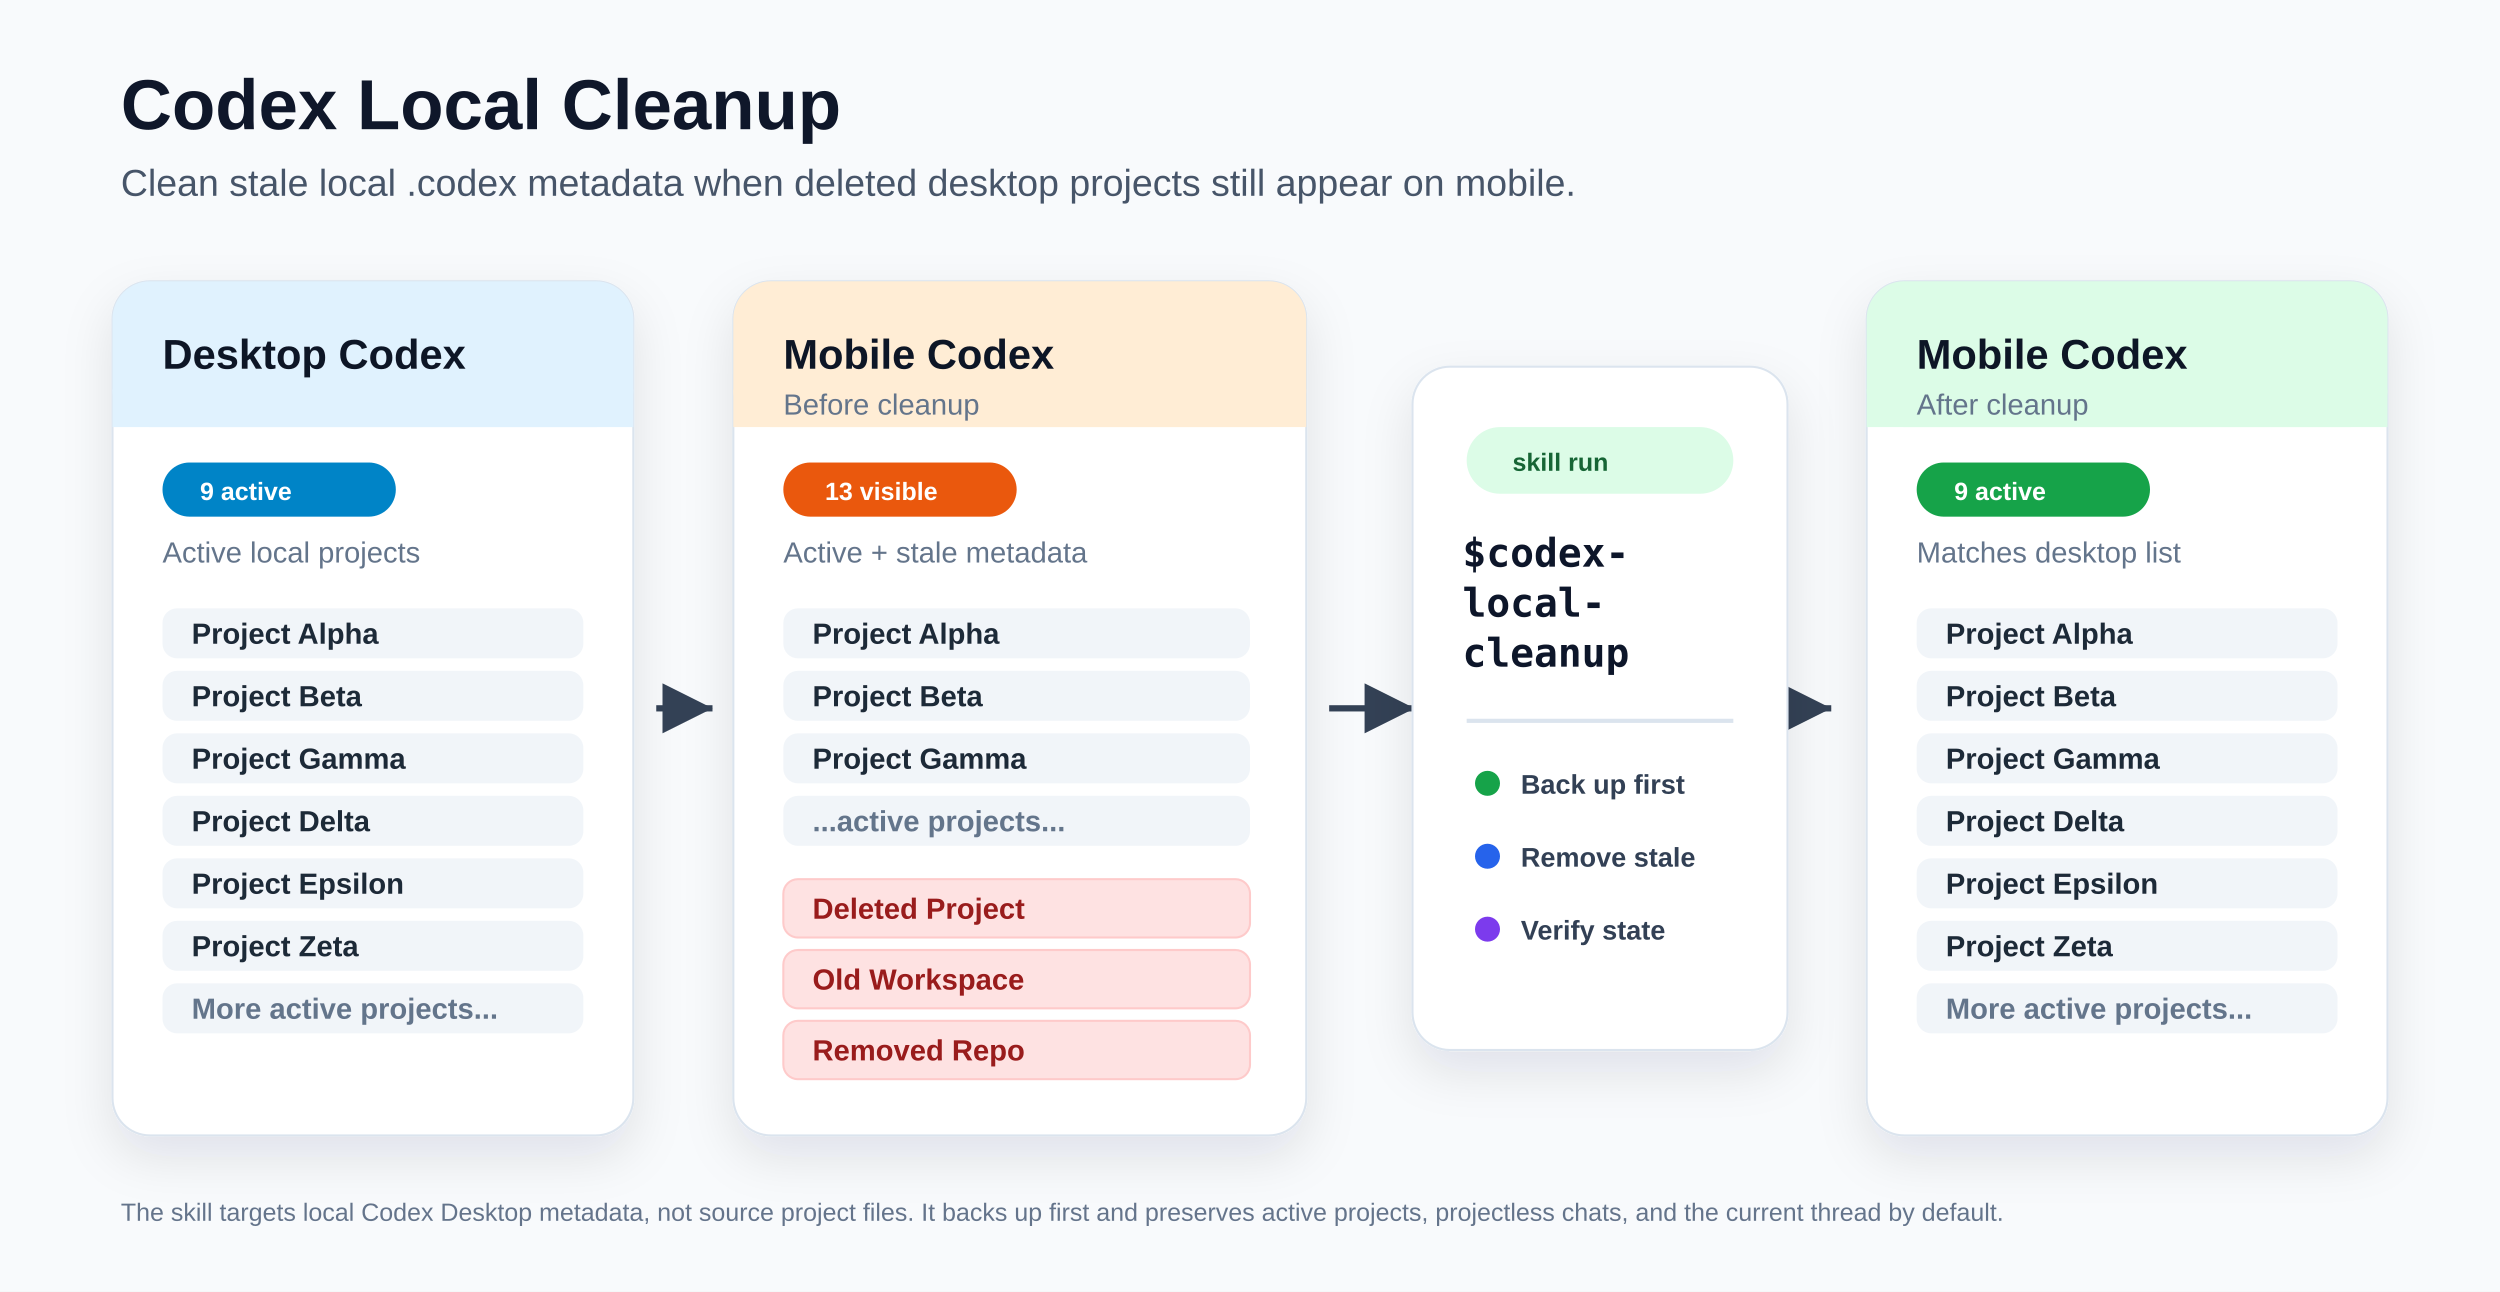
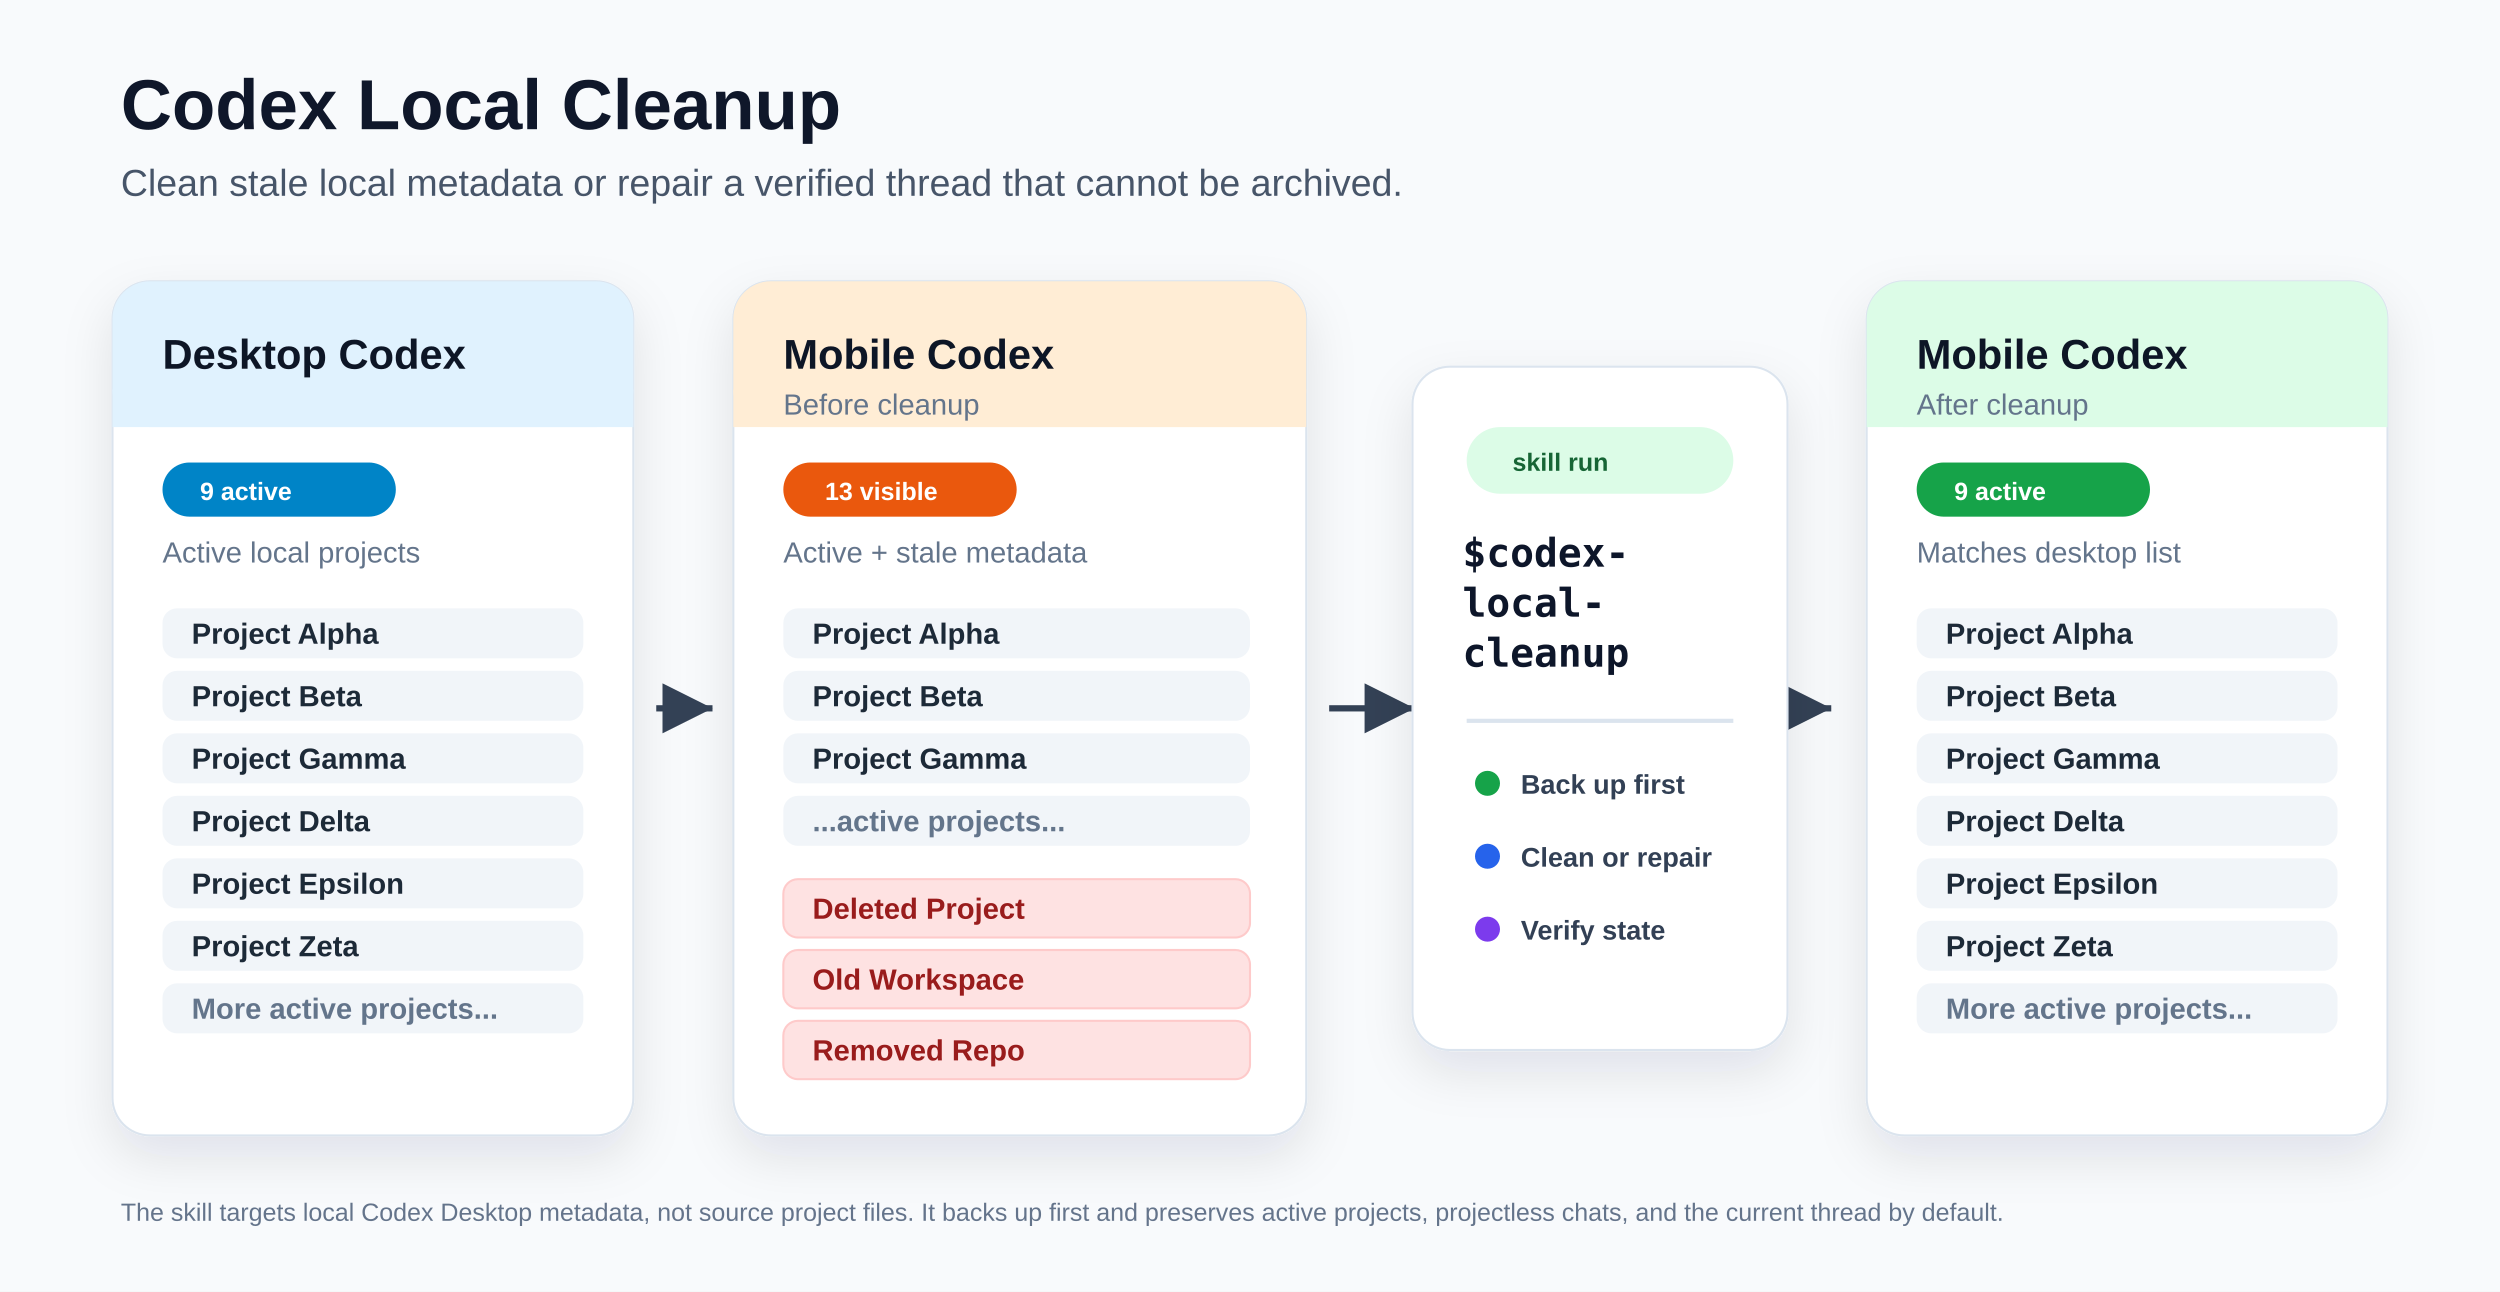
<svg xmlns="http://www.w3.org/2000/svg" viewBox="0 0 1200 620" role="img" aria-labelledby="title desc">
  <defs>
    <marker id="arrow" markerWidth="12" markerHeight="12" refX="10" refY="6" orient="auto" markerUnits="strokeWidth">
      <path d="M2 2 L10 6 L2 10 Z" fill="#334155" />
    </marker>
    <filter id="shadow" x="-20%" y="-20%" width="140%" height="140%">
      <feDropShadow dx="0" dy="10" stdDeviation="12" flood-color="#0f172a" flood-opacity="0.10" />
    </filter>
  </defs>
  <style>
    .bg { fill: #f8fafc; }
    .title { font: 700 34px Arial, Helvetica, sans-serif; fill: #0f172a; }
    .subtitle { font: 400 18px Arial, Helvetica, sans-serif; fill: #475569; }
    .panel-title { font: 700 20px Arial, Helvetica, sans-serif; fill: #111827; }
    .panel-note { font: 400 14px Arial, Helvetica, sans-serif; fill: #64748b; }
    .row-text { font: 600 14px Arial, Helvetica, sans-serif; fill: #1f2937; }
    .muted-text { font: 600 14px Arial, Helvetica, sans-serif; fill: #64748b; }
    .stale-text { font: 700 14px Arial, Helvetica, sans-serif; fill: #991b1b; }
    .small { font: 400 12px Arial, Helvetica, sans-serif; fill: #64748b; }
    .badge { font: 700 12px Arial, Helvetica, sans-serif; fill: #ffffff; }
    .skill-badge { font: 700 12px Arial, Helvetica, sans-serif; fill: #166534; }
    .skill-name { font: 700 19px Consolas, Menlo, monospace; fill: #0f172a; }
    .skill-step { font: 600 13px Arial, Helvetica, sans-serif; fill: #334155; }
  </style>
  <rect class="bg" width="1200" height="620" />
  <text class="title" x="58" y="62">Codex Local Cleanup</text>
-   <text class="subtitle" x="58" y="94">Clean stale local .codex metadata when deleted desktop projects still appear on mobile.</text>
+   <text class="subtitle" x="58" y="94">Clean stale local metadata or repair a verified thread that cannot be archived.</text>
  <g filter="url(#shadow)">
    <rect x="54" y="135" width="250" height="410" rx="18" fill="#ffffff" stroke="#dbe4ee" />
    <rect x="54" y="135" width="250" height="70" rx="18" fill="#e0f2fe" />
    <path d="M54 187 H304 V205 H54 Z" fill="#e0f2fe" />
    <text class="panel-title" x="78" y="177">Desktop Codex</text>
    <rect x="78" y="222" width="112" height="26" rx="13" fill="#0284c7" />
    <text class="badge" x="96" y="240">9 active</text>
    <text class="panel-note" x="78" y="270">Active local projects</text>
    <g>
      <rect x="78" y="292" width="202" height="24" rx="7" fill="#f1f5f9" />
      <text class="row-text" x="92" y="309">Project Alpha</text>
      <rect x="78" y="322" width="202" height="24" rx="7" fill="#f1f5f9" />
      <text class="row-text" x="92" y="339">Project Beta</text>
      <rect x="78" y="352" width="202" height="24" rx="7" fill="#f1f5f9" />
      <text class="row-text" x="92" y="369">Project Gamma</text>
      <rect x="78" y="382" width="202" height="24" rx="7" fill="#f1f5f9" />
      <text class="row-text" x="92" y="399">Project Delta</text>
      <rect x="78" y="412" width="202" height="24" rx="7" fill="#f1f5f9" />
      <text class="row-text" x="92" y="429">Project Epsilon</text>
      <rect x="78" y="442" width="202" height="24" rx="7" fill="#f1f5f9" />
      <text class="row-text" x="92" y="459">Project Zeta</text>
      <rect x="78" y="472" width="202" height="24" rx="7" fill="#f1f5f9" />
      <text class="muted-text" x="92" y="489">More active projects...</text>
    </g>
  </g>
  <g filter="url(#shadow)">
    <rect x="352" y="135" width="275" height="410" rx="18" fill="#ffffff" stroke="#dbe4ee" />
    <rect x="352" y="135" width="275" height="70" rx="18" fill="#ffedd5" />
    <path d="M352 187 H627 V205 H352 Z" fill="#ffedd5" />
    <text class="panel-title" x="376" y="177">Mobile Codex</text>
    <text class="panel-note" x="376" y="199">Before cleanup</text>
    <rect x="376" y="222" width="112" height="26" rx="13" fill="#ea580c" />
    <text class="badge" x="396" y="240">13 visible</text>
    <text class="panel-note" x="376" y="270">Active + stale metadata</text>
    <rect x="376" y="292" width="224" height="24" rx="7" fill="#f1f5f9" />
    <text class="row-text" x="390" y="309">Project Alpha</text>
    <rect x="376" y="322" width="224" height="24" rx="7" fill="#f1f5f9" />
    <text class="row-text" x="390" y="339">Project Beta</text>
    <rect x="376" y="352" width="224" height="24" rx="7" fill="#f1f5f9" />
    <text class="row-text" x="390" y="369">Project Gamma</text>
    <rect x="376" y="382" width="224" height="24" rx="7" fill="#f1f5f9" />
    <text class="muted-text" x="390" y="399">...active projects...</text>
    <rect x="376" y="422" width="224" height="28" rx="7" fill="#fee2e2" stroke="#fecaca" />
    <text class="stale-text" x="390" y="441">Deleted Project</text>
    <rect x="376" y="456" width="224" height="28" rx="7" fill="#fee2e2" stroke="#fecaca" />
    <text class="stale-text" x="390" y="475">Old Workspace</text>
    <rect x="376" y="490" width="224" height="28" rx="7" fill="#fee2e2" stroke="#fecaca" />
    <text class="stale-text" x="390" y="509">Removed Repo</text>
  </g>
  <g>
    <path d="M315 340 H342" stroke="#334155" stroke-width="3" fill="none" marker-end="url(#arrow)" />
    <path d="M638 340 H679" stroke="#334155" stroke-width="3" fill="none" marker-end="url(#arrow)" />
    <path d="M846 340 H879" stroke="#334155" stroke-width="3" fill="none" marker-end="url(#arrow)" />
  </g>
  <g filter="url(#shadow)">
    <rect x="678" y="176" width="180" height="328" rx="18" fill="#ffffff" stroke="#dbe4ee" />
    <rect x="704" y="205" width="128" height="32" rx="16" fill="#dcfce7" />
    <text class="skill-badge" x="726" y="226">skill run</text>
    <text class="skill-name" x="702" y="272">$codex-</text>
    <text class="skill-name" x="702" y="296">local-</text>
    <text class="skill-name" x="702" y="320">cleanup</text>
    <line x1="704" y1="346" x2="832" y2="346" stroke="#dbe4ee" stroke-width="2" />
    <circle cx="714" cy="376" r="6" fill="#16a34a" />
    <text class="skill-step" x="730" y="381">Back up first</text>
    <circle cx="714" cy="411" r="6" fill="#2563eb" />
-     <text class="skill-step" x="730" y="416">Remove stale</text>
+     <text class="skill-step" x="730" y="416">Clean or repair</text>
    <circle cx="714" cy="446" r="6" fill="#7c3aed" />
    <text class="skill-step" x="730" y="451">Verify state</text>
  </g>
  <g filter="url(#shadow)">
    <rect x="896" y="135" width="250" height="410" rx="18" fill="#ffffff" stroke="#dbe4ee" />
    <rect x="896" y="135" width="250" height="70" rx="18" fill="#dcfce7" />
    <path d="M896 187 H1146 V205 H896 Z" fill="#dcfce7" />
    <text class="panel-title" x="920" y="177">Mobile Codex</text>
    <text class="panel-note" x="920" y="199">After cleanup</text>
    <rect x="920" y="222" width="112" height="26" rx="13" fill="#16a34a" />
    <text class="badge" x="938" y="240">9 active</text>
    <text class="panel-note" x="920" y="270">Matches desktop list</text>
    <rect x="920" y="292" width="202" height="24" rx="7" fill="#f1f5f9" />
    <text class="row-text" x="934" y="309">Project Alpha</text>
    <rect x="920" y="322" width="202" height="24" rx="7" fill="#f1f5f9" />
    <text class="row-text" x="934" y="339">Project Beta</text>
    <rect x="920" y="352" width="202" height="24" rx="7" fill="#f1f5f9" />
    <text class="row-text" x="934" y="369">Project Gamma</text>
    <rect x="920" y="382" width="202" height="24" rx="7" fill="#f1f5f9" />
    <text class="row-text" x="934" y="399">Project Delta</text>
    <rect x="920" y="412" width="202" height="24" rx="7" fill="#f1f5f9" />
    <text class="row-text" x="934" y="429">Project Epsilon</text>
    <rect x="920" y="442" width="202" height="24" rx="7" fill="#f1f5f9" />
    <text class="row-text" x="934" y="459">Project Zeta</text>
    <rect x="920" y="472" width="202" height="24" rx="7" fill="#f1f5f9" />
    <text class="muted-text" x="934" y="489">More active projects...</text>
  </g>
  <text class="small" x="58" y="586">The skill targets local Codex Desktop metadata, not source project files. It backs up first and preserves active projects, projectless chats, and the current thread by default.</text>
</svg>
